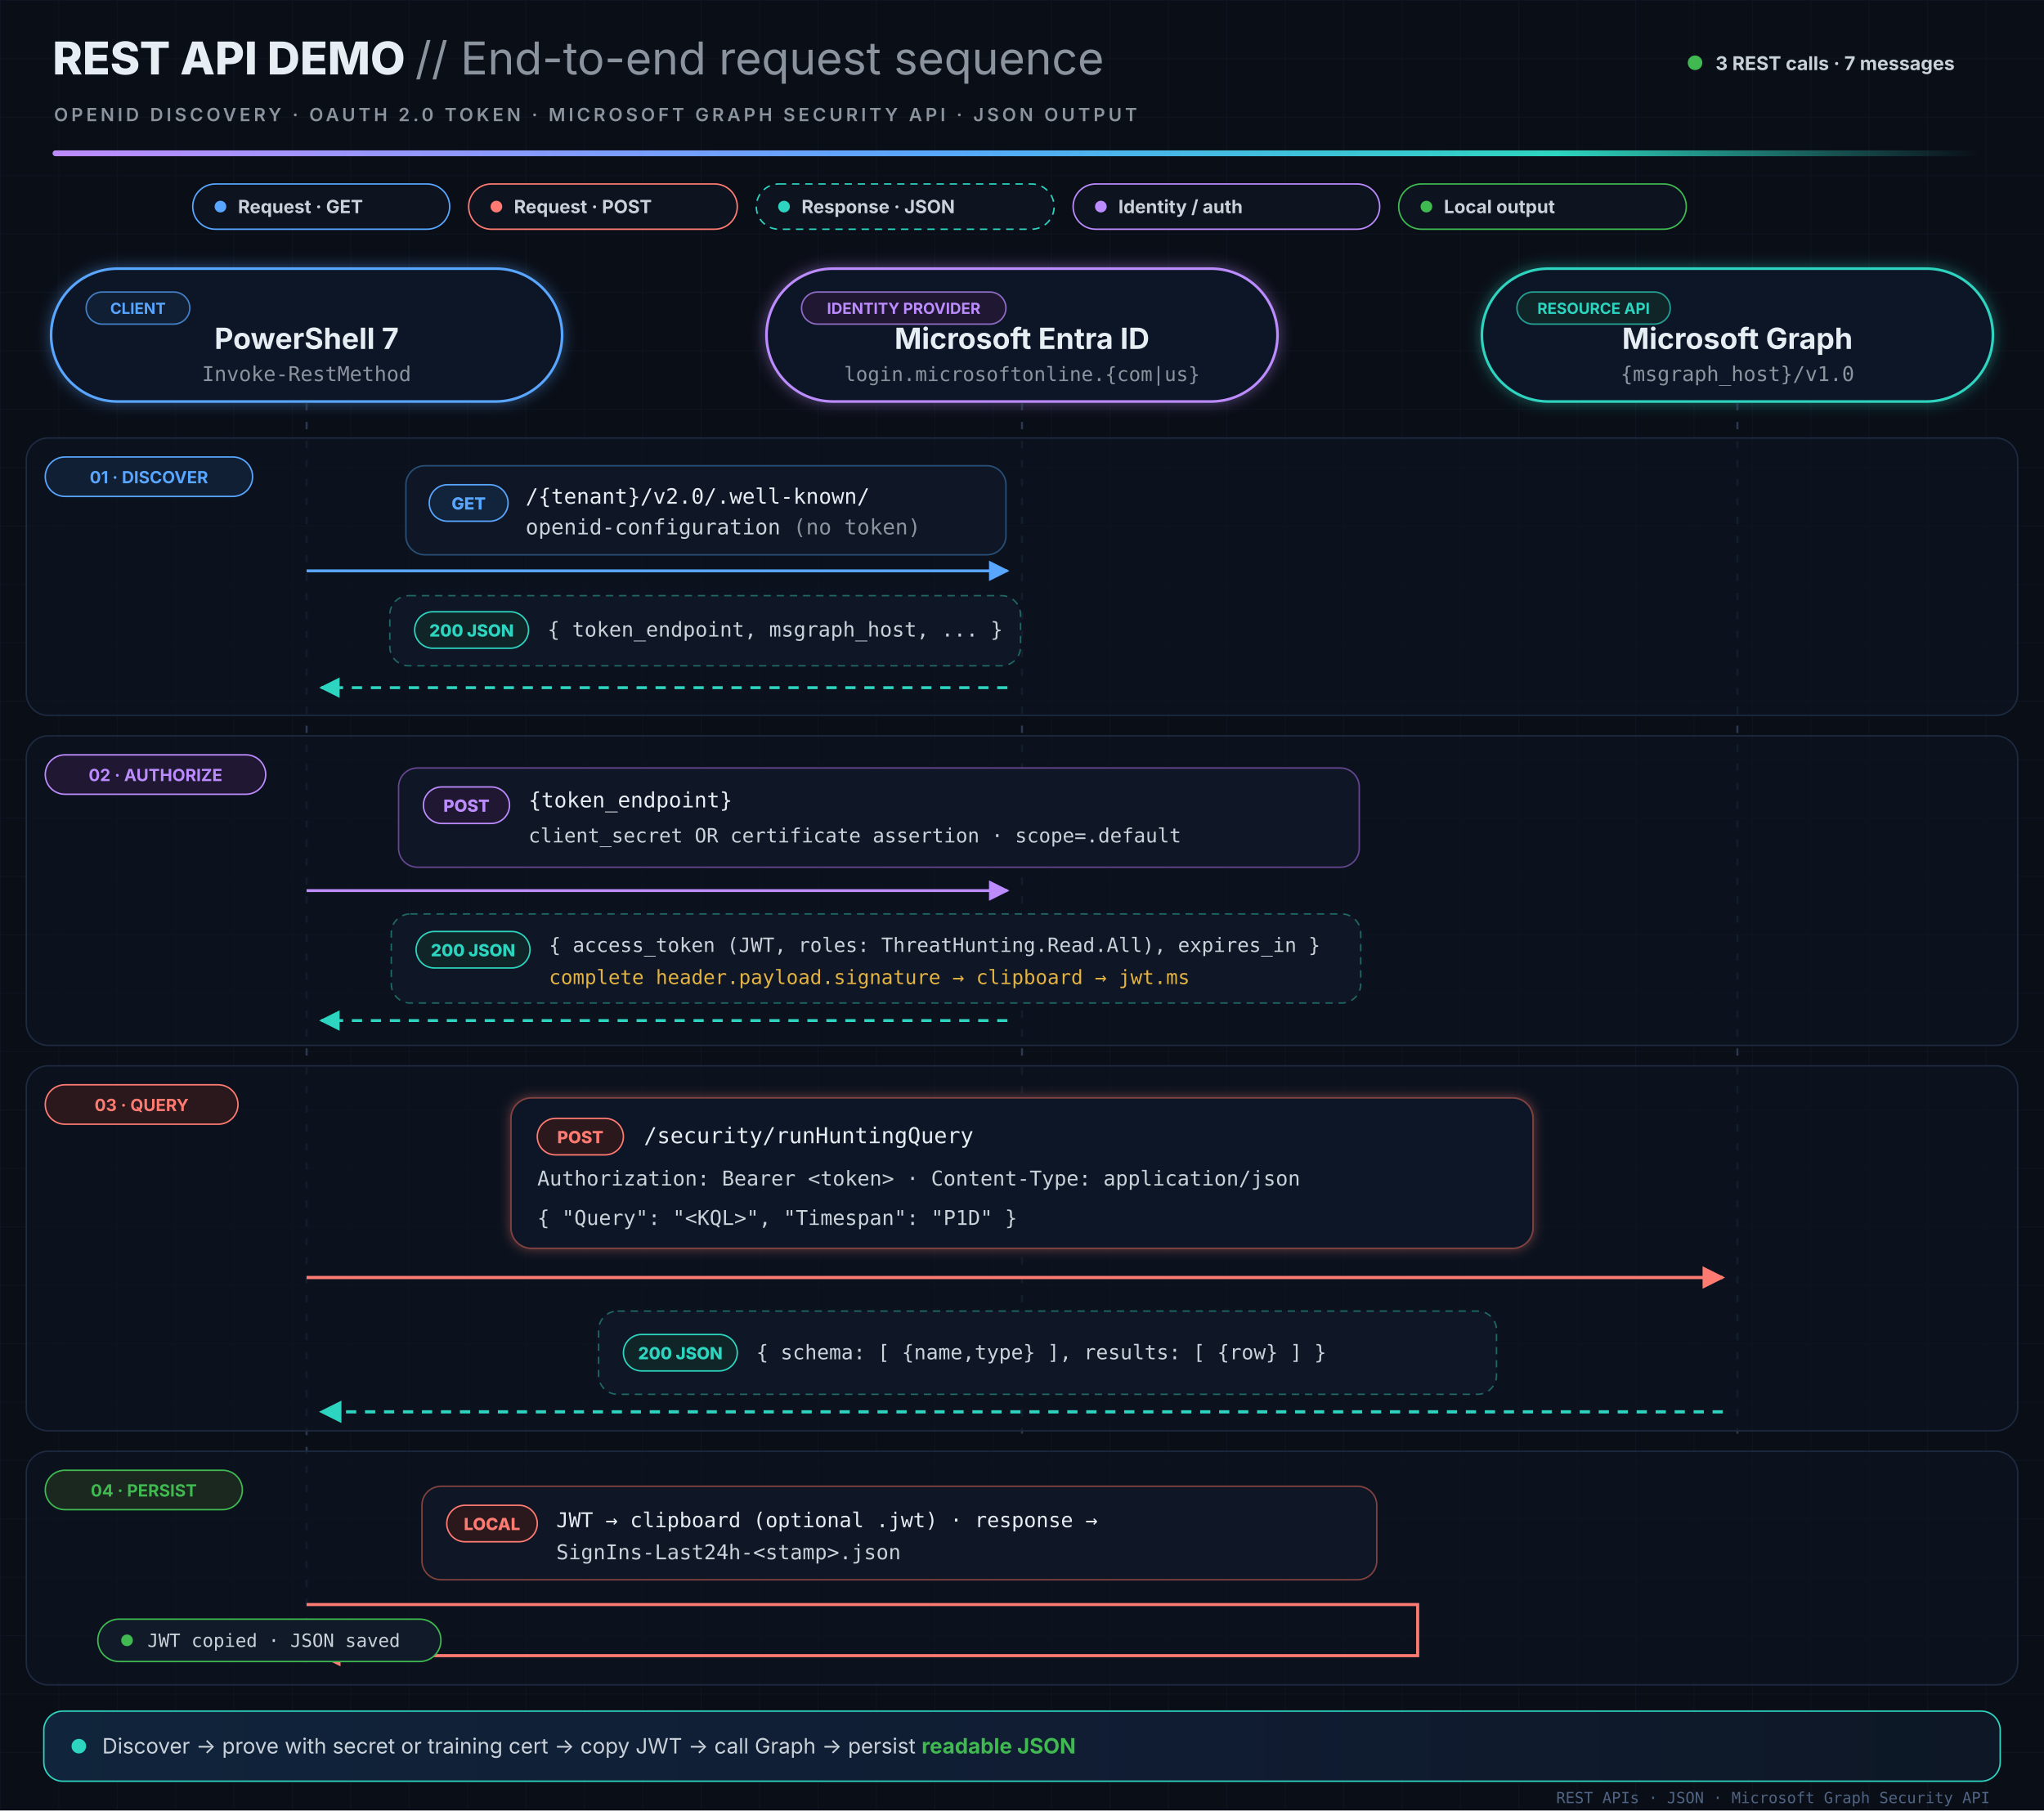
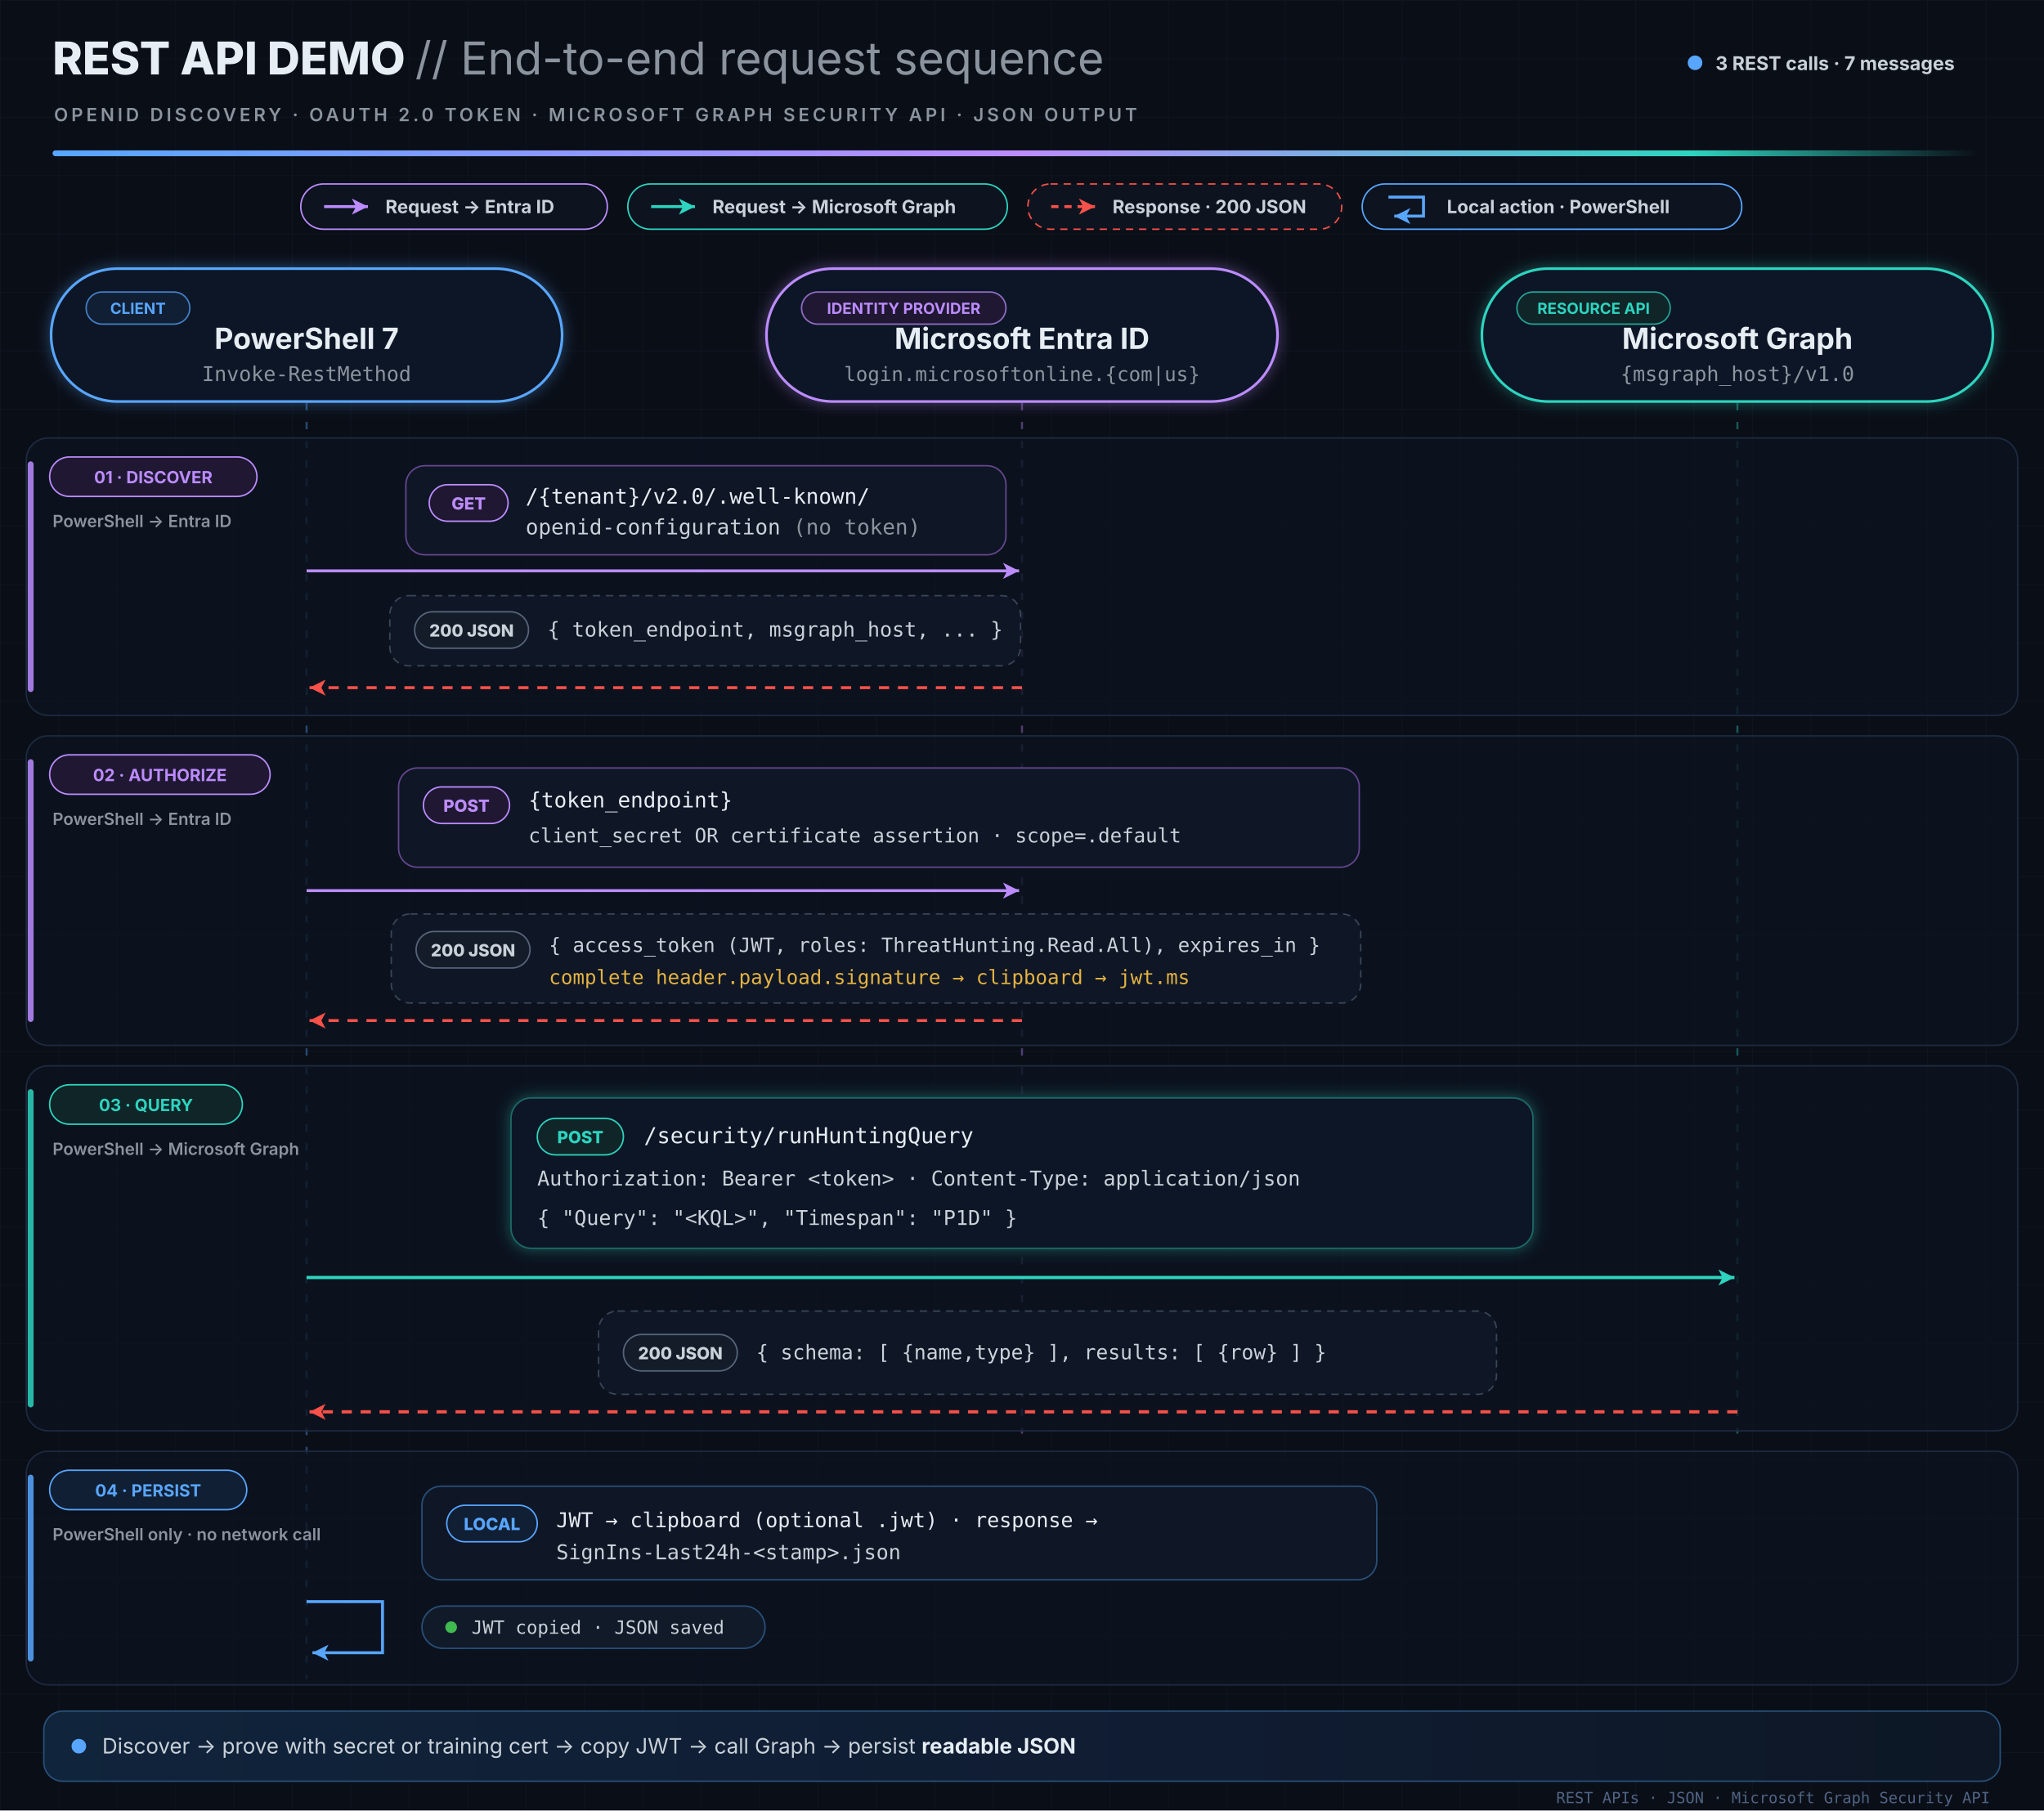
<svg xmlns="http://www.w3.org/2000/svg" width="1400" height="1240" viewBox="0 0 1400 1240" role="img" aria-labelledby="diagram-title diagram-description">
  <defs>
    <pattern id="grid" width="40" height="40" patternUnits="userSpaceOnUse">
      <path d="M 40 0 L 0 0 0 40" fill="none" stroke="#152238" stroke-width="1" opacity="0.35" />
    </pattern>
    <linearGradient id="header-line" x1="0" y1="0" x2="1" y2="0">
-       <stop offset="0" stop-color="#bc8cff" />
-       <stop offset="0.45" stop-color="#58a6ff" />
-       <stop offset="0.78" stop-color="#2dd4bf" />
+       <stop offset="0" stop-color="#58a6ff" />
+       <stop offset="0.5" stop-color="#bc8cff" />
+       <stop offset="0.85" stop-color="#2dd4bf" />
      <stop offset="1" stop-color="#2dd4bf" stop-opacity="0" />
    </linearGradient>
    <linearGradient id="footer-fill" x1="0" y1="0" x2="1" y2="0">
      <stop offset="0" stop-color="#10243b" />
      <stop offset="0.58" stop-color="#101c32" />
      <stop offset="1" stop-color="#0d1725" />
    </linearGradient>
    <filter id="glow-blue" x="-25%" y="-35%" width="150%" height="170%">
-       <feDropShadow dx="0" dy="0" stdDeviation="5" flood-color="#58a6ff" flood-opacity="0.42" />
+       <feDropShadow dx="0" dy="0" stdDeviation="5" flood-color="#58a6ff" flood-opacity="0.38" />
    </filter>
    <filter id="glow-purple" x="-25%" y="-35%" width="150%" height="170%">
-       <feDropShadow dx="0" dy="0" stdDeviation="5" flood-color="#bc8cff" flood-opacity="0.42" />
+       <feDropShadow dx="0" dy="0" stdDeviation="5" flood-color="#bc8cff" flood-opacity="0.38" />
    </filter>
    <filter id="glow-teal" x="-25%" y="-35%" width="150%" height="170%">
-       <feDropShadow dx="0" dy="0" stdDeviation="5" flood-color="#2dd4bf" flood-opacity="0.42" />
+       <feDropShadow dx="0" dy="0" stdDeviation="5" flood-color="#2dd4bf" flood-opacity="0.38" />
    </filter>
-     <filter id="glow-coral" x="-25%" y="-35%" width="150%" height="170%">
-       <feDropShadow dx="0" dy="0" stdDeviation="4" flood-color="#ff7b72" flood-opacity="0.4" />
-     </filter>
-     <marker id="arrow-blue" viewBox="0 0 10 10" refX="9" refY="5" markerWidth="7" markerHeight="7" orient="auto-start-reverse">
-       <path d="M 0 0 L 10 5 L 0 10 z" fill="#58a6ff" />
+     <marker id="arrow-blue" viewBox="0 0 10 10" markerUnits="userSpaceOnUse" markerWidth="11" markerHeight="11" refX="10" refY="5" orient="auto-start-reverse">
+       <path d="M 0 0 L 10 5 L 0 10 L 2.6 5 z" fill="#58a6ff" />
    </marker>
-     <marker id="arrow-purple" viewBox="0 0 10 10" refX="9" refY="5" markerWidth="7" markerHeight="7" orient="auto-start-reverse">
-       <path d="M 0 0 L 10 5 L 0 10 z" fill="#bc8cff" />
+     <marker id="arrow-purple" viewBox="0 0 10 10" markerUnits="userSpaceOnUse" markerWidth="11" markerHeight="11" refX="10" refY="5" orient="auto-start-reverse">
+       <path d="M 0 0 L 10 5 L 0 10 L 2.6 5 z" fill="#bc8cff" />
    </marker>
-     <marker id="arrow-teal" viewBox="0 0 10 10" refX="9" refY="5" markerWidth="7" markerHeight="7" orient="auto-start-reverse">
-       <path d="M 0 0 L 10 5 L 0 10 z" fill="#2dd4bf" />
+     <marker id="arrow-teal" viewBox="0 0 10 10" markerUnits="userSpaceOnUse" markerWidth="11" markerHeight="11" refX="10" refY="5" orient="auto-start-reverse">
+       <path d="M 0 0 L 10 5 L 0 10 L 2.6 5 z" fill="#2dd4bf" />
    </marker>
-     <marker id="arrow-coral" viewBox="0 0 10 10" refX="9" refY="5" markerWidth="7" markerHeight="7" orient="auto-start-reverse">
-       <path d="M 0 0 L 10 5 L 0 10 z" fill="#ff7b72" />
+     <marker id="arrow-red" viewBox="0 0 10 10" markerUnits="userSpaceOnUse" markerWidth="11" markerHeight="11" refX="10" refY="5" orient="auto-start-reverse">
+       <path d="M 0 0 L 10 5 L 0 10 L 2.6 5 z" fill="#f85149" />
    </marker>
  </defs>
  <rect width="1400" height="1240" fill="#0a0e17" />
  <rect width="1400" height="1240" fill="url(#grid)" />
  <g font-family="'Segoe UI','Inter',sans-serif" text-rendering="geometricPrecision">
    <text x="36" y="51" fill="#e6edf3" font-size="31" font-weight="800">REST API DEMO <tspan fill="#8b949e" font-weight="400">// End-to-end request sequence</tspan>
    </text>
    <text x="37" y="83" fill="#8b949e" font-size="12.5" font-weight="600" letter-spacing="2.2">OPENID DISCOVERY · OAUTH 2.0 TOKEN · MICROSOFT GRAPH SECURITY API · JSON OUTPUT</text>
-     <circle cx="1161" cy="43" r="5" fill="#3fb950" />
+     <circle cx="1161" cy="43" r="5" fill="#58a6ff" />
    <text x="1175" y="48" fill="#c9d1d9" font-size="13" font-weight="650">3 REST calls · 7 messages</text>
    <rect x="36" y="103" width="1328" height="4" rx="2" fill="url(#header-line)" />
    <g font-size="12.5" font-weight="650">
-       <rect x="132" y="126" width="176" height="31" rx="15.5" fill="#0d1420" stroke="#58a6ff" />
-       <circle cx="151" cy="141.5" r="4" fill="#58a6ff" />
-       <text x="163" y="146" fill="#c9d1d9">Request · GET</text>
-       <rect x="321" y="126" width="184" height="31" rx="15.5" fill="#0d1420" stroke="#ff7b72" />
-       <circle cx="340" cy="141.5" r="4" fill="#ff7b72" />
-       <text x="352" y="146" fill="#c9d1d9">Request · POST</text>
-       <rect x="518" y="126" width="204" height="31" rx="15.5" fill="#0d1420" stroke="#2dd4bf" stroke-dasharray="5 4" />
-       <circle cx="537" cy="141.5" r="4" fill="#2dd4bf" />
-       <text x="549" y="146" fill="#c9d1d9">Response · JSON</text>
-       <rect x="735" y="126" width="210" height="31" rx="15.5" fill="#0d1420" stroke="#bc8cff" />
-       <circle cx="754" cy="141.5" r="4" fill="#bc8cff" />
-       <text x="766" y="146" fill="#c9d1d9">Identity / auth</text>
-       <rect x="958" y="126" width="197" height="31" rx="15.5" fill="#0d1420" stroke="#3fb950" />
-       <circle cx="977" cy="141.5" r="4" fill="#3fb950" />
-       <text x="989" y="146" fill="#c9d1d9">Local output</text>
+       <g transform="translate(206,0)">
+         <rect x="0" y="126" width="210" height="31" rx="15.5" fill="#0d1420" stroke="#bc8cff" />
+         <line x1="16" y1="141.5" x2="46" y2="141.5" stroke="#bc8cff" stroke-width="2" marker-end="url(#arrow-purple)" />
+         <text x="58" y="146" fill="#c9d1d9">Request → Entra ID</text>
+       </g>
+       <g transform="translate(430,0)">
+         <rect x="0" y="126" width="260" height="31" rx="15.5" fill="#0d1420" stroke="#2dd4bf" />
+         <line x1="16" y1="141.5" x2="46" y2="141.5" stroke="#2dd4bf" stroke-width="2" marker-end="url(#arrow-teal)" />
+         <text x="58" y="146" fill="#c9d1d9">Request → Microsoft Graph</text>
+       </g>
+       <g transform="translate(704,0)">
+         <rect x="0" y="126" width="215" height="31" rx="15.5" fill="#0d1420" stroke="#f85149" stroke-dasharray="5 4" />
+         <line x1="16" y1="141.5" x2="46" y2="141.5" stroke="#f85149" stroke-width="2" stroke-dasharray="5 4" marker-end="url(#arrow-red)" />
+         <text x="58" y="146" fill="#c9d1d9">Response · 200 JSON</text>
+       </g>
+       <g transform="translate(933,0)">
+         <rect x="0" y="126" width="260" height="31" rx="15.5" fill="#0d1420" stroke="#58a6ff" />
+         <path d="M 18 135 H 42 V 148 H 22" fill="none" stroke="#58a6ff" stroke-width="2" marker-end="url(#arrow-blue)" />
+         <text x="58" y="146" fill="#c9d1d9">Local action · PowerShell</text>
+       </g>
    </g>
-     <g data-source-label="PowerShell 7&lt;br/&gt;Invoke-RestMethod">
+     <g>
      <rect x="35" y="184" width="350" height="91" rx="45.5" fill="#0f1626" stroke="#58a6ff" stroke-width="1.8" filter="url(#glow-blue)" />
      <rect x="59" y="200" width="71" height="22" rx="11" fill="#111f34" stroke="#58a6ff" stroke-opacity="0.72" />
      <text x="94.5" y="215" fill="#58a6ff" font-size="10.5" font-weight="750" text-anchor="middle">CLIENT</text>
      <text x="210" y="239" fill="#e6edf3" font-size="20" font-weight="750" text-anchor="middle">PowerShell 7</text>
      <text x="210" y="261" fill="#8b949e" font-size="14" font-family="'Cascadia Code','Consolas',monospace" text-anchor="middle">Invoke-RestMethod</text>
    </g>
-     <g data-source-label="Microsoft Entra ID&lt;br/&gt;login.microsoftonline.{com|us}">
+     <g>
      <rect x="525" y="184" width="350" height="91" rx="45.5" fill="#0f1626" stroke="#bc8cff" stroke-width="1.8" filter="url(#glow-purple)" />
      <rect x="549" y="200" width="140" height="22" rx="11" fill="#201832" stroke="#bc8cff" stroke-opacity="0.72" />
      <text x="619" y="215" fill="#bc8cff" font-size="10.5" font-weight="750" text-anchor="middle">IDENTITY PROVIDER</text>
      <text x="700" y="239" fill="#e6edf3" font-size="20" font-weight="750" text-anchor="middle">Microsoft Entra ID</text>
      <text x="700" y="261" fill="#8b949e" font-size="13.5" font-family="'Cascadia Code','Consolas',monospace" text-anchor="middle">login.microsoftonline.{com|us}</text>
    </g>
-     <g data-source-label="Microsoft Graph&lt;br/&gt;{msgraph_host}/v1.0">
+     <g>
      <rect x="1015" y="184" width="350" height="91" rx="45.5" fill="#0f1626" stroke="#2dd4bf" stroke-width="1.8" filter="url(#glow-teal)" />
      <rect x="1039" y="200" width="105" height="22" rx="11" fill="#102528" stroke="#2dd4bf" stroke-opacity="0.72" />
      <text x="1091.5" y="215" fill="#2dd4bf" font-size="10.5" font-weight="750" text-anchor="middle">RESOURCE API</text>
      <text x="1190" y="239" fill="#e6edf3" font-size="20" font-weight="750" text-anchor="middle">Microsoft Graph</text>
      <text x="1190" y="261" fill="#8b949e" font-size="14" font-family="'Cascadia Code','Consolas',monospace" text-anchor="middle">{msgraph_host}/v1.0</text>
    </g>
-     <g stroke="#33445f" stroke-width="1.4" stroke-dasharray="5 8" opacity="0.8">
-       <line x1="210" y1="276" x2="210" y2="1147" />
-       <line x1="700" y1="276" x2="700" y2="982" />
-       <line x1="1190" y1="276" x2="1190" y2="982" />
+     <g stroke-width="1.4" stroke-dasharray="5 8" stroke-opacity="0.38">
+       <line x1="210" y1="276" x2="210" y2="1150" stroke="#58a6ff" />
+       <line x1="700" y1="276" x2="700" y2="982" stroke="#bc8cff" />
+       <line x1="1190" y1="276" x2="1190" y2="982" stroke="#2dd4bf" />
    </g>
    <g>
      <rect x="18" y="300" width="1364" height="190" rx="15" fill="#0d1420" fill-opacity="0.76" stroke="#1d2a40" />
-       <rect x="31" y="313" width="142" height="27" rx="13.5" fill="#111f34" stroke="#58a6ff" />
-       <text x="102" y="331" fill="#58a6ff" font-size="11.5" font-weight="750" text-anchor="middle">01 · DISCOVER</text>
-       <g data-source-label="GET /{tenant}/v2.0/.well-known/openid-configuration  (no token)">
-         <rect x="278" y="319" width="411" height="61" rx="13" fill="#0f1626" stroke="#284f78" />
-         <rect x="294" y="332" width="54" height="25" rx="12.5" fill="#12243b" stroke="#58a6ff" />
-         <text x="321" y="349" fill="#58a6ff" font-size="11.5" font-weight="800" text-anchor="middle">GET</text>
-         <text x="360" y="345" fill="#e6edf3" font-size="14.5" font-family="'Cascadia Code','Consolas',monospace">/{tenant}/v2.0/.well-known/</text>
-         <text x="360" y="366" fill="#c9d1d9" font-size="14.5" font-family="'Cascadia Code','Consolas',monospace">openid-configuration  <tspan fill="#8b949e">(no token)</tspan>
-         </text>
-         <line x1="210" y1="391" x2="690" y2="391" stroke="#58a6ff" stroke-width="2" marker-end="url(#arrow-blue)" />
-       </g>
-       <g data-source-label="200 JSON  { token_endpoint, msgraph_host, ... }">
-         <rect x="267" y="408" width="432" height="48" rx="13" fill="#0f1626" stroke="#1f6865" stroke-dasharray="5 4" />
-         <rect x="284" y="419" width="78" height="25" rx="12.5" fill="#102528" stroke="#2dd4bf" />
-         <text x="323" y="436" fill="#2dd4bf" font-size="11.5" font-weight="800" text-anchor="middle">200 JSON</text>
-         <text x="375" y="436" fill="#c9d1d9" font-size="14" font-family="'Cascadia Code','Consolas',monospace">{ token_endpoint, msgraph_host, ... }</text>
-         <line x1="690" y1="471" x2="220" y2="471" stroke="#2dd4bf" stroke-width="2" stroke-dasharray="7 6" marker-end="url(#arrow-teal)" />
-       </g>
+       <rect x="19" y="316" width="4" height="158" rx="2" fill="#bc8cff" opacity="0.85" />
+       <rect x="34" y="313" width="142" height="27" rx="13.5" fill="#201832" stroke="#bc8cff" />
+       <text x="105" y="331" fill="#bc8cff" font-size="11.5" font-weight="750" text-anchor="middle">01 · DISCOVER</text>
+       <text x="36" y="361" fill="#8b949e" font-size="11.5" font-weight="600">PowerShell → Entra ID</text>
+       <rect x="278" y="319" width="411" height="61" rx="13" fill="#0f1626" stroke="#65468f" />
+       <rect x="294" y="332" width="54" height="25" rx="12.5" fill="#201832" stroke="#bc8cff" />
+       <text x="321" y="349" fill="#bc8cff" font-size="11.5" font-weight="800" text-anchor="middle">GET</text>
+       <text x="360" y="345" fill="#e6edf3" font-size="14.5" font-family="'Cascadia Code','Consolas',monospace">/{tenant}/v2.0/.well-known/</text>
+       <text x="360" y="366" fill="#c9d1d9" font-size="14.5" font-family="'Cascadia Code','Consolas',monospace">openid-configuration  <tspan fill="#8b949e">(no token)</tspan>
+       </text>
+       <line x1="210" y1="391" x2="698" y2="391" stroke="#bc8cff" stroke-width="2" marker-end="url(#arrow-purple)" />
+       <rect x="267" y="408" width="432" height="48" rx="13" fill="#0f1626" stroke="#3a4657" stroke-dasharray="5 4" />
+       <rect x="284" y="419" width="78" height="25" rx="12.5" fill="#141c29" stroke="#56657a" />
+       <text x="323" y="436" fill="#c9d1d9" font-size="11.5" font-weight="800" text-anchor="middle">200 JSON</text>
+       <text x="375" y="436" fill="#c9d1d9" font-size="14" font-family="'Cascadia Code','Consolas',monospace">{ token_endpoint, msgraph_host, ... }</text>
+       <line x1="700" y1="471" x2="212" y2="471" stroke="#f85149" stroke-width="2" stroke-dasharray="7 6" marker-end="url(#arrow-red)" />
    </g>
    <g>
      <rect x="18" y="504" width="1364" height="212" rx="15" fill="#0d1420" fill-opacity="0.76" stroke="#1d2a40" />
-       <rect x="31" y="517" width="151" height="27" rx="13.5" fill="#201832" stroke="#bc8cff" />
-       <text x="106.5" y="535" fill="#bc8cff" font-size="11.5" font-weight="750" text-anchor="middle">02 · AUTHORIZE</text>
-       <g data-source-label="POST {token_endpoint}  (client secret or certificate-signed assertion, scope=.default)">
-         <rect x="273" y="526" width="658" height="68" rx="13" fill="#0f1626" stroke="#65468f" />
-         <rect x="290" y="539" width="59" height="25" rx="12.5" fill="#201832" stroke="#bc8cff" />
-         <text x="319.5" y="556" fill="#bc8cff" font-size="11.5" font-weight="800" text-anchor="middle">POST</text>
-         <text x="362" y="553" fill="#e6edf3" font-size="14.5" font-family="'Cascadia Code','Consolas',monospace">{token_endpoint}</text>
-         <text x="362" y="577" fill="#c9d1d9" font-size="13.5" font-family="'Cascadia Code','Consolas',monospace">client_secret OR certificate assertion · scope=.default</text>
-         <line x1="210" y1="610" x2="690" y2="610" stroke="#bc8cff" stroke-width="2" marker-end="url(#arrow-purple)" />
-       </g>
-       <g data-source-label="200 JSON  { access_token (JWT, roles), expires_in }  then complete JWT to clipboard">
-         <rect x="268" y="626" width="664" height="61" rx="13" fill="#0f1626" stroke="#1f6865" stroke-dasharray="5 4" />
-         <rect x="285" y="638" width="78" height="25" rx="12.5" fill="#102528" stroke="#2dd4bf" />
-         <text x="324" y="655" fill="#2dd4bf" font-size="11.5" font-weight="800" text-anchor="middle">200 JSON</text>
-         <text x="376" y="652" fill="#c9d1d9" font-size="13.5" font-family="'Cascadia Code','Consolas',monospace">{ access_token (JWT, roles: ThreatHunting.Read.All), expires_in }</text>
-         <text x="376" y="674" fill="#e3b341" font-size="13.5" font-family="'Cascadia Code','Consolas',monospace">complete header.payload.signature → clipboard → jwt.ms</text>
-         <line x1="690" y1="699" x2="220" y2="699" stroke="#2dd4bf" stroke-width="2" stroke-dasharray="7 6" marker-end="url(#arrow-teal)" />
-       </g>
+       <rect x="19" y="520" width="4" height="180" rx="2" fill="#bc8cff" opacity="0.85" />
+       <rect x="34" y="517" width="151" height="27" rx="13.5" fill="#201832" stroke="#bc8cff" />
+       <text x="109.5" y="535" fill="#bc8cff" font-size="11.5" font-weight="750" text-anchor="middle">02 · AUTHORIZE</text>
+       <text x="36" y="565" fill="#8b949e" font-size="11.5" font-weight="600">PowerShell → Entra ID</text>
+       <rect x="273" y="526" width="658" height="68" rx="13" fill="#0f1626" stroke="#65468f" />
+       <rect x="290" y="539" width="59" height="25" rx="12.5" fill="#201832" stroke="#bc8cff" />
+       <text x="319.5" y="556" fill="#bc8cff" font-size="11.5" font-weight="800" text-anchor="middle">POST</text>
+       <text x="362" y="553" fill="#e6edf3" font-size="14.5" font-family="'Cascadia Code','Consolas',monospace">{token_endpoint}</text>
+       <text x="362" y="577" fill="#c9d1d9" font-size="13.5" font-family="'Cascadia Code','Consolas',monospace">client_secret OR certificate assertion · scope=.default</text>
+       <line x1="210" y1="610" x2="698" y2="610" stroke="#bc8cff" stroke-width="2" marker-end="url(#arrow-purple)" />
+       <rect x="268" y="626" width="664" height="61" rx="13" fill="#0f1626" stroke="#3a4657" stroke-dasharray="5 4" />
+       <rect x="285" y="638" width="78" height="25" rx="12.5" fill="#141c29" stroke="#56657a" />
+       <text x="324" y="655" fill="#c9d1d9" font-size="11.5" font-weight="800" text-anchor="middle">200 JSON</text>
+       <text x="376" y="652" fill="#c9d1d9" font-size="13.5" font-family="'Cascadia Code','Consolas',monospace">{ access_token (JWT, roles: ThreatHunting.Read.All), expires_in }</text>
+       <text x="376" y="674" fill="#e3b341" font-size="13.5" font-family="'Cascadia Code','Consolas',monospace">complete header.payload.signature → clipboard → jwt.ms</text>
+       <line x1="700" y1="699" x2="212" y2="699" stroke="#f85149" stroke-width="2" stroke-dasharray="7 6" marker-end="url(#arrow-red)" />
    </g>
    <g>
      <rect x="18" y="730" width="1364" height="250" rx="15" fill="#0d1420" fill-opacity="0.76" stroke="#1d2a40" />
-       <rect x="31" y="743" width="132" height="27" rx="13.5" fill="#2a181c" stroke="#ff7b72" />
-       <text x="97" y="761" fill="#ff7b72" font-size="11.5" font-weight="750" text-anchor="middle">03 · QUERY</text>
-       <g data-source-label="POST /security/runHuntingQuery&lt;br/&gt;Authorization: Bearer &lt;token&gt; · Content-Type: application/json&lt;br/&gt;{ &quot;Query&quot;: &quot;&lt;KQL&gt;&quot;, &quot;Timespan&quot;: &quot;P1D&quot; }">
-         <rect x="350" y="752" width="700" height="103" rx="14" fill="#0f1626" stroke="#82433f" filter="url(#glow-coral)" />
-         <rect x="368" y="766" width="59" height="25" rx="12.5" fill="#2a181c" stroke="#ff7b72" />
-         <text x="397.5" y="783" fill="#ff7b72" font-size="11.5" font-weight="800" text-anchor="middle">POST</text>
-         <text x="441" y="783" fill="#e6edf3" font-size="15" font-family="'Cascadia Code','Consolas',monospace">/security/runHuntingQuery</text>
-         <text x="368" y="812" fill="#c9d1d9" font-size="14" font-family="'Cascadia Code','Consolas',monospace">Authorization: Bearer &lt;token&gt; · Content-Type: application/json</text>
-         <text x="368" y="839" fill="#c9d1d9" font-size="14" font-family="'Cascadia Code','Consolas',monospace">{ "Query": "&lt;KQL&gt;", "Timespan": "P1D" }</text>
-         <line x1="210" y1="875" x2="1180" y2="875" stroke="#ff7b72" stroke-width="2.2" marker-end="url(#arrow-coral)" />
-       </g>
-       <g data-source-label="200 JSON  { schema: [ {name,type} ], results: [ {row} ] }">
-         <rect x="410" y="898" width="615" height="57" rx="13" fill="#0f1626" stroke="#1f6865" stroke-dasharray="5 4" />
-         <rect x="427" y="914" width="78" height="25" rx="12.5" fill="#102528" stroke="#2dd4bf" />
-         <text x="466" y="931" fill="#2dd4bf" font-size="11.5" font-weight="800" text-anchor="middle">200 JSON</text>
-         <text x="518" y="931" fill="#c9d1d9" font-size="13.8" font-family="'Cascadia Code','Consolas',monospace">{ schema: [ {name,type} ], results: [ {row} ] }</text>
-         <line x1="1180" y1="967" x2="220" y2="967" stroke="#2dd4bf" stroke-width="2.2" stroke-dasharray="7 6" marker-end="url(#arrow-teal)" />
-       </g>
+       <rect x="19" y="746" width="4" height="218" rx="2" fill="#2dd4bf" opacity="0.85" />
+       <rect x="34" y="743" width="132" height="27" rx="13.5" fill="#102528" stroke="#2dd4bf" />
+       <text x="100" y="761" fill="#2dd4bf" font-size="11.5" font-weight="750" text-anchor="middle">03 · QUERY</text>
+       <text x="36" y="791" fill="#8b949e" font-size="11.5" font-weight="600">PowerShell → Microsoft Graph</text>
+       <rect x="350" y="752" width="700" height="103" rx="14" fill="#0f1626" stroke="#1f6865" filter="url(#glow-teal)" />
+       <rect x="368" y="766" width="59" height="25" rx="12.5" fill="#102528" stroke="#2dd4bf" />
+       <text x="397.5" y="783" fill="#2dd4bf" font-size="11.5" font-weight="800" text-anchor="middle">POST</text>
+       <text x="441" y="783" fill="#e6edf3" font-size="15" font-family="'Cascadia Code','Consolas',monospace">/security/runHuntingQuery</text>
+       <text x="368" y="812" fill="#c9d1d9" font-size="14" font-family="'Cascadia Code','Consolas',monospace">Authorization: Bearer &lt;token&gt; · Content-Type: application/json</text>
+       <text x="368" y="839" fill="#c9d1d9" font-size="14" font-family="'Cascadia Code','Consolas',monospace">{ "Query": "&lt;KQL&gt;", "Timespan": "P1D" }</text>
+       <line x1="210" y1="875" x2="1188" y2="875" stroke="#2dd4bf" stroke-width="2.2" marker-end="url(#arrow-teal)" />
+       <rect x="410" y="898" width="615" height="57" rx="13" fill="#0f1626" stroke="#3a4657" stroke-dasharray="5 4" />
+       <rect x="427" y="914" width="78" height="25" rx="12.5" fill="#141c29" stroke="#56657a" />
+       <text x="466" y="931" fill="#c9d1d9" font-size="11.5" font-weight="800" text-anchor="middle">200 JSON</text>
+       <text x="518" y="931" fill="#c9d1d9" font-size="13.8" font-family="'Cascadia Code','Consolas',monospace">{ schema: [ {name,type} ], results: [ {row} ] }</text>
+       <line x1="1190" y1="967" x2="212" y2="967" stroke="#f85149" stroke-width="2.2" stroke-dasharray="7 6" marker-end="url(#arrow-red)" />
    </g>
    <g>
      <rect x="18" y="994" width="1364" height="160" rx="15" fill="#0d1420" fill-opacity="0.76" stroke="#1d2a40" />
-       <rect x="31" y="1007" width="135" height="27" rx="13.5" fill="#1a281f" stroke="#3fb950" />
-       <text x="98.5" y="1025" fill="#3fb950" font-size="11.5" font-weight="750" text-anchor="middle">04 · PERSIST</text>
-       <g data-source-label="Complete JWT to clipboard; response to SignIns-Last24h-&lt;stamp&gt;.json">
-         <rect x="289" y="1018" width="654" height="64" rx="13" fill="#0f1626" stroke="#82433f" />
-         <rect x="306" y="1031" width="62" height="25" rx="12.5" fill="#2a181c" stroke="#ff7b72" />
-         <text x="337" y="1048" fill="#ff7b72" font-size="11.5" font-weight="800" text-anchor="middle">LOCAL</text>
-         <text x="381" y="1046" fill="#e6edf3" font-size="14" font-family="'Cascadia Code','Consolas',monospace">JWT → clipboard (optional .jwt) · response →</text>
-         <text x="381" y="1068" fill="#c9d1d9" font-size="14" font-family="'Cascadia Code','Consolas',monospace">SignIns-Last24h-&lt;stamp&gt;.json</text>
-         <path d="M 210 1099 H 971 V 1134 H 220" fill="none" stroke="#ff7b72" stroke-width="2.1" marker-end="url(#arrow-coral)" />
-       </g>
-       <rect x="67" y="1109" width="235" height="29" rx="14.5" fill="#111a29" stroke="#3fb950" />
-       <circle cx="87" cy="1123.5" r="4" fill="#3fb950" />
-       <text x="101" y="1128" fill="#c9d1d9" font-size="12.5" font-family="'Cascadia Code','Consolas',monospace">JWT copied · JSON saved</text>
+       <rect x="19" y="1010" width="4" height="128" rx="2" fill="#58a6ff" opacity="0.85" />
+       <rect x="34" y="1007" width="135" height="27" rx="13.5" fill="#111f34" stroke="#58a6ff" />
+       <text x="101.5" y="1025" fill="#58a6ff" font-size="11.5" font-weight="750" text-anchor="middle">04 · PERSIST</text>
+       <text x="36" y="1055" fill="#8b949e" font-size="11.5" font-weight="600">PowerShell only · no network call</text>
+       <rect x="289" y="1018" width="654" height="64" rx="13" fill="#0f1626" stroke="#284f78" />
+       <rect x="306" y="1031" width="62" height="25" rx="12.5" fill="#111f34" stroke="#58a6ff" />
+       <text x="337" y="1048" fill="#58a6ff" font-size="11.5" font-weight="800" text-anchor="middle">LOCAL</text>
+       <text x="381" y="1046" fill="#e6edf3" font-size="14" font-family="'Cascadia Code','Consolas',monospace">JWT → clipboard (optional .jwt) · response →</text>
+       <text x="381" y="1068" fill="#c9d1d9" font-size="14" font-family="'Cascadia Code','Consolas',monospace">SignIns-Last24h-&lt;stamp&gt;.json</text>
+       <path d="M 210 1097 H 262 V 1132 H 214" fill="none" stroke="#58a6ff" stroke-width="2" marker-end="url(#arrow-blue)" />
+       <rect x="289" y="1100" width="235" height="29" rx="14.5" fill="#111a29" stroke="#284f78" />
+       <circle cx="309" cy="1114.5" r="4" fill="#3fb950" />
+       <text x="323" y="1119" fill="#c9d1d9" font-size="12.5" font-family="'Cascadia Code','Consolas',monospace">JWT copied · JSON saved</text>
    </g>
-     <rect x="30" y="1172" width="1340" height="48" rx="13" fill="url(#footer-fill)" stroke="#2dd4bf" />
-     <circle cx="54" cy="1196" r="5" fill="#2dd4bf" />
-     <text x="70" y="1201" fill="#c9d1d9" font-size="14.5">Discover → prove with secret or training cert → copy JWT → call Graph → persist <tspan fill="#3fb950" font-weight="750">readable JSON</tspan>
+     <rect x="30" y="1172" width="1340" height="48" rx="13" fill="url(#footer-fill)" stroke="#284f78" />
+     <circle cx="54" cy="1196" r="5" fill="#58a6ff" />
+     <text x="70" y="1201" fill="#c9d1d9" font-size="14.5">Discover → prove with secret or training cert → copy JWT → call Graph → persist <tspan fill="#e6edf3" font-weight="750">readable JSON</tspan>
    </text>
    <text x="1363" y="1235" fill="#4f6383" font-size="10.5" font-family="'Cascadia Code','Consolas',monospace" text-anchor="end">REST APIs · JSON · Microsoft Graph Security API</text>
  </g>
</svg>
